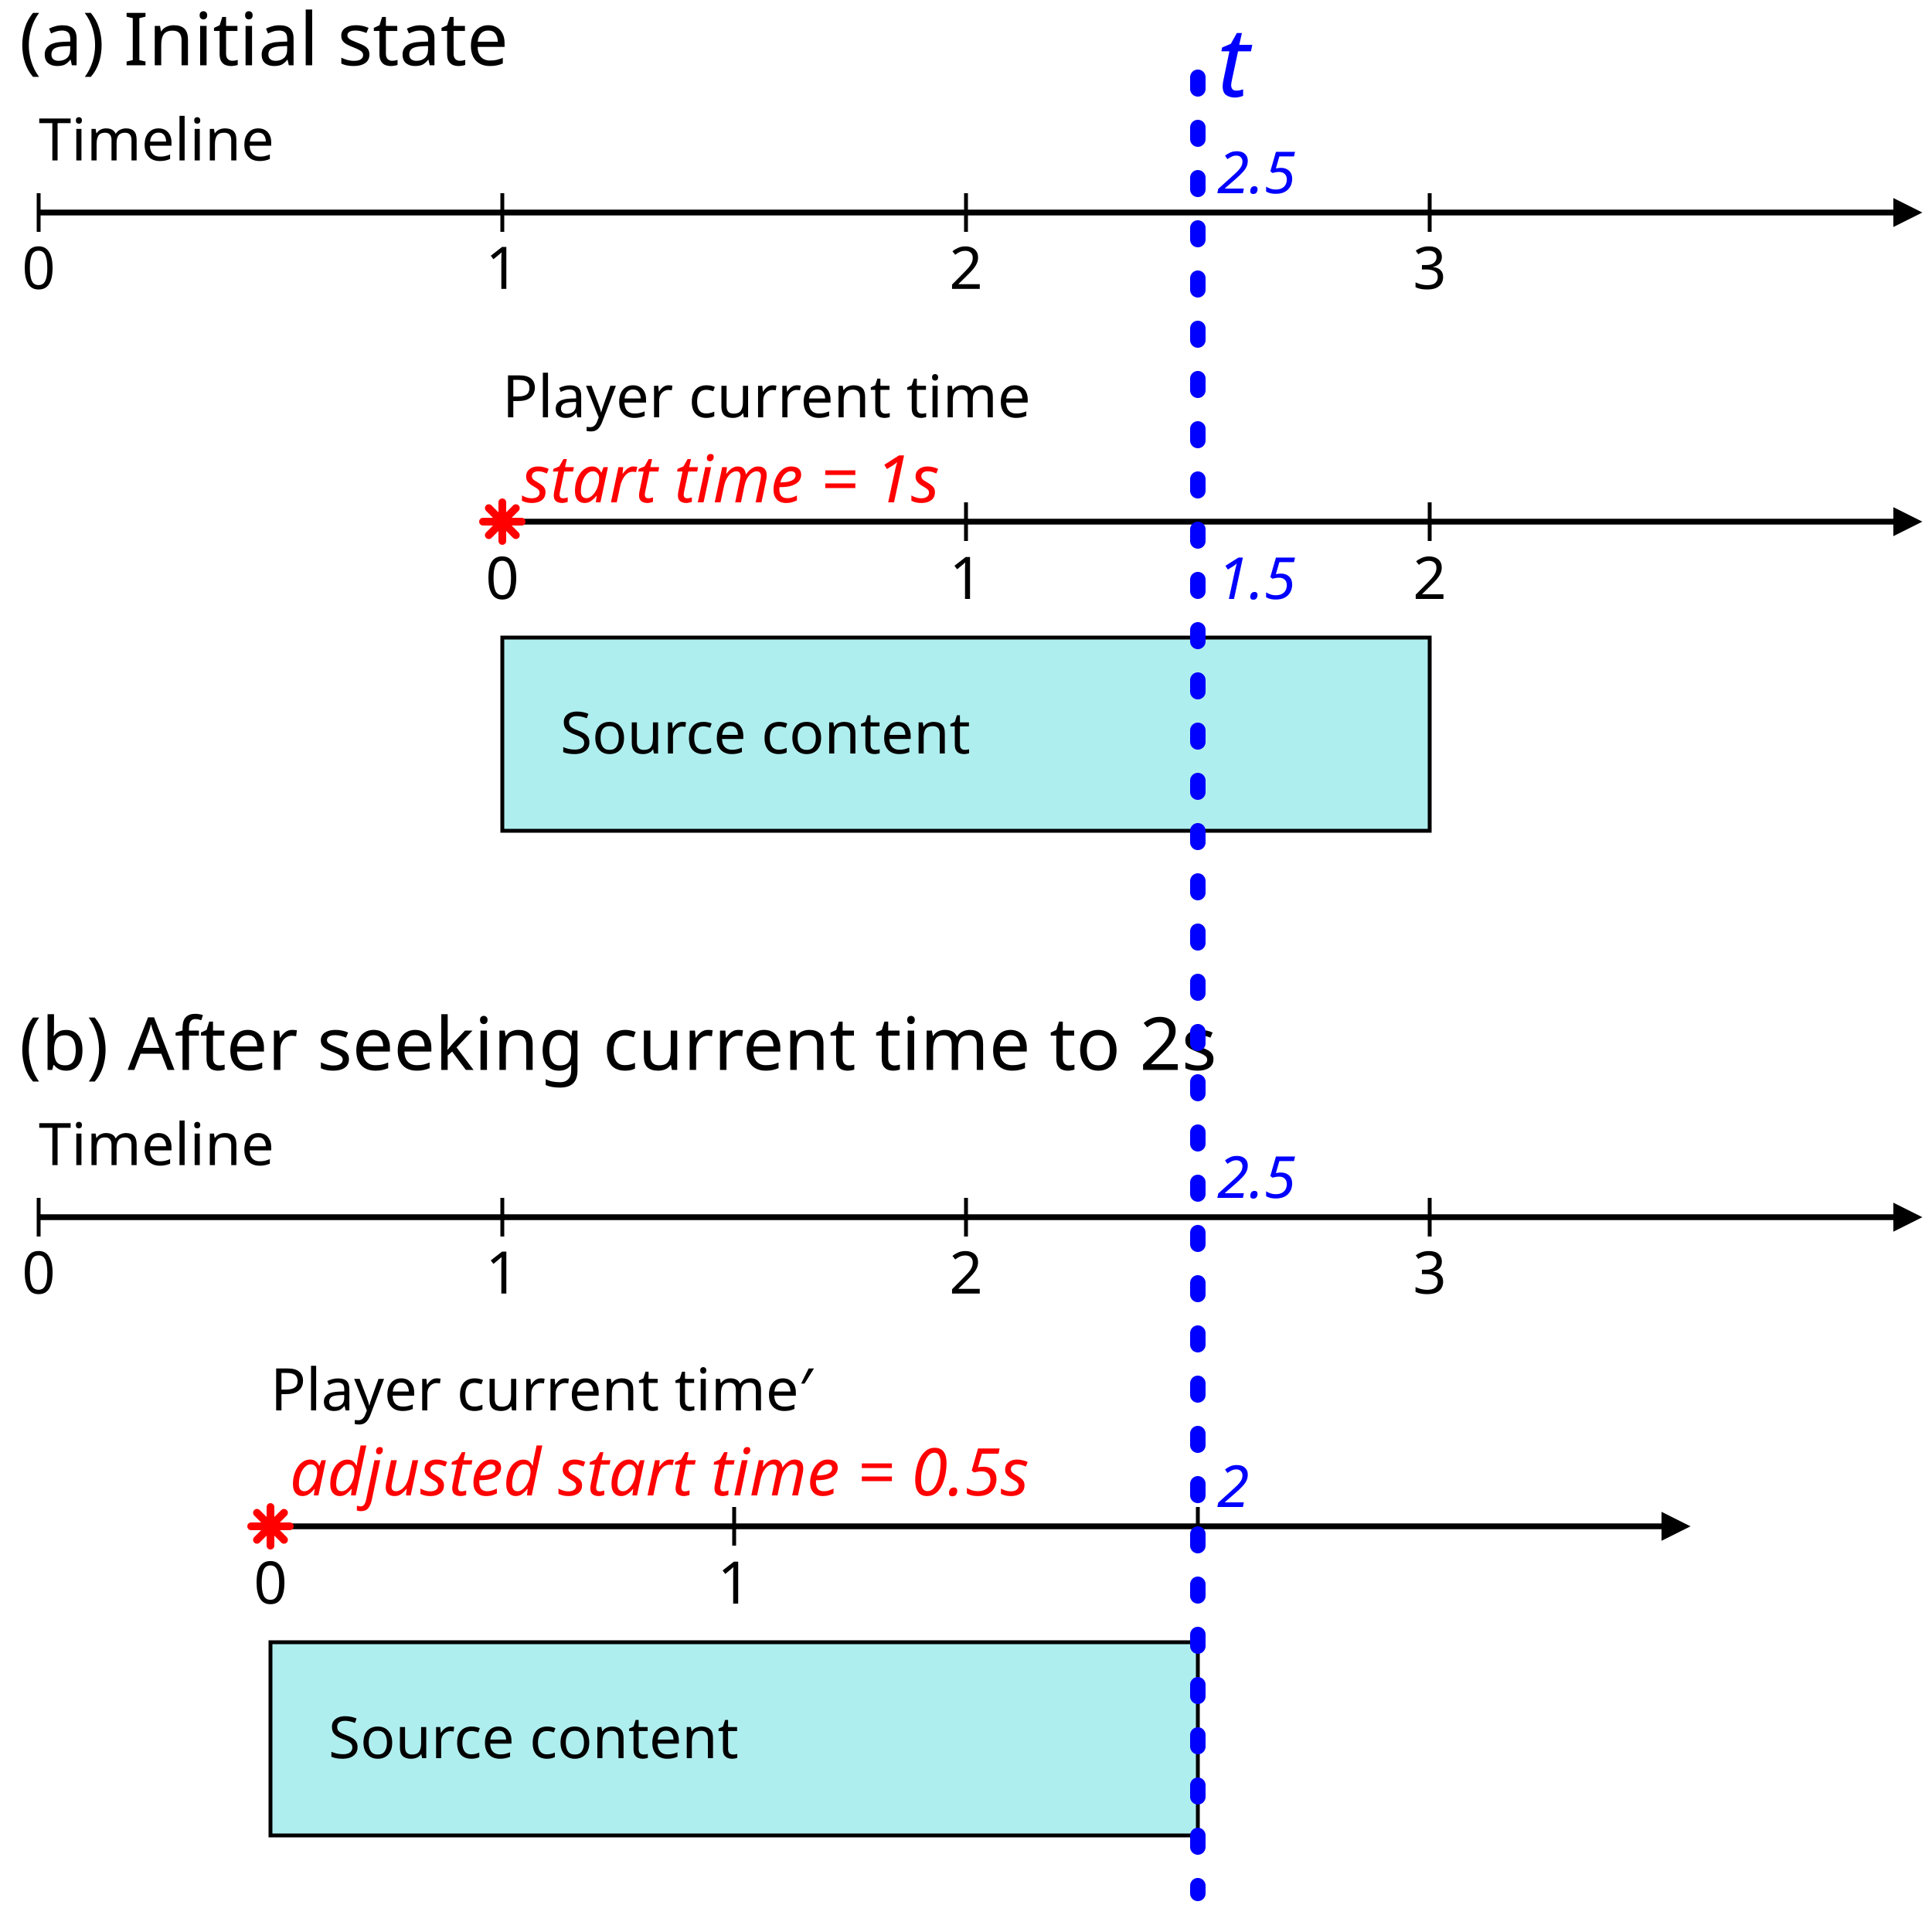
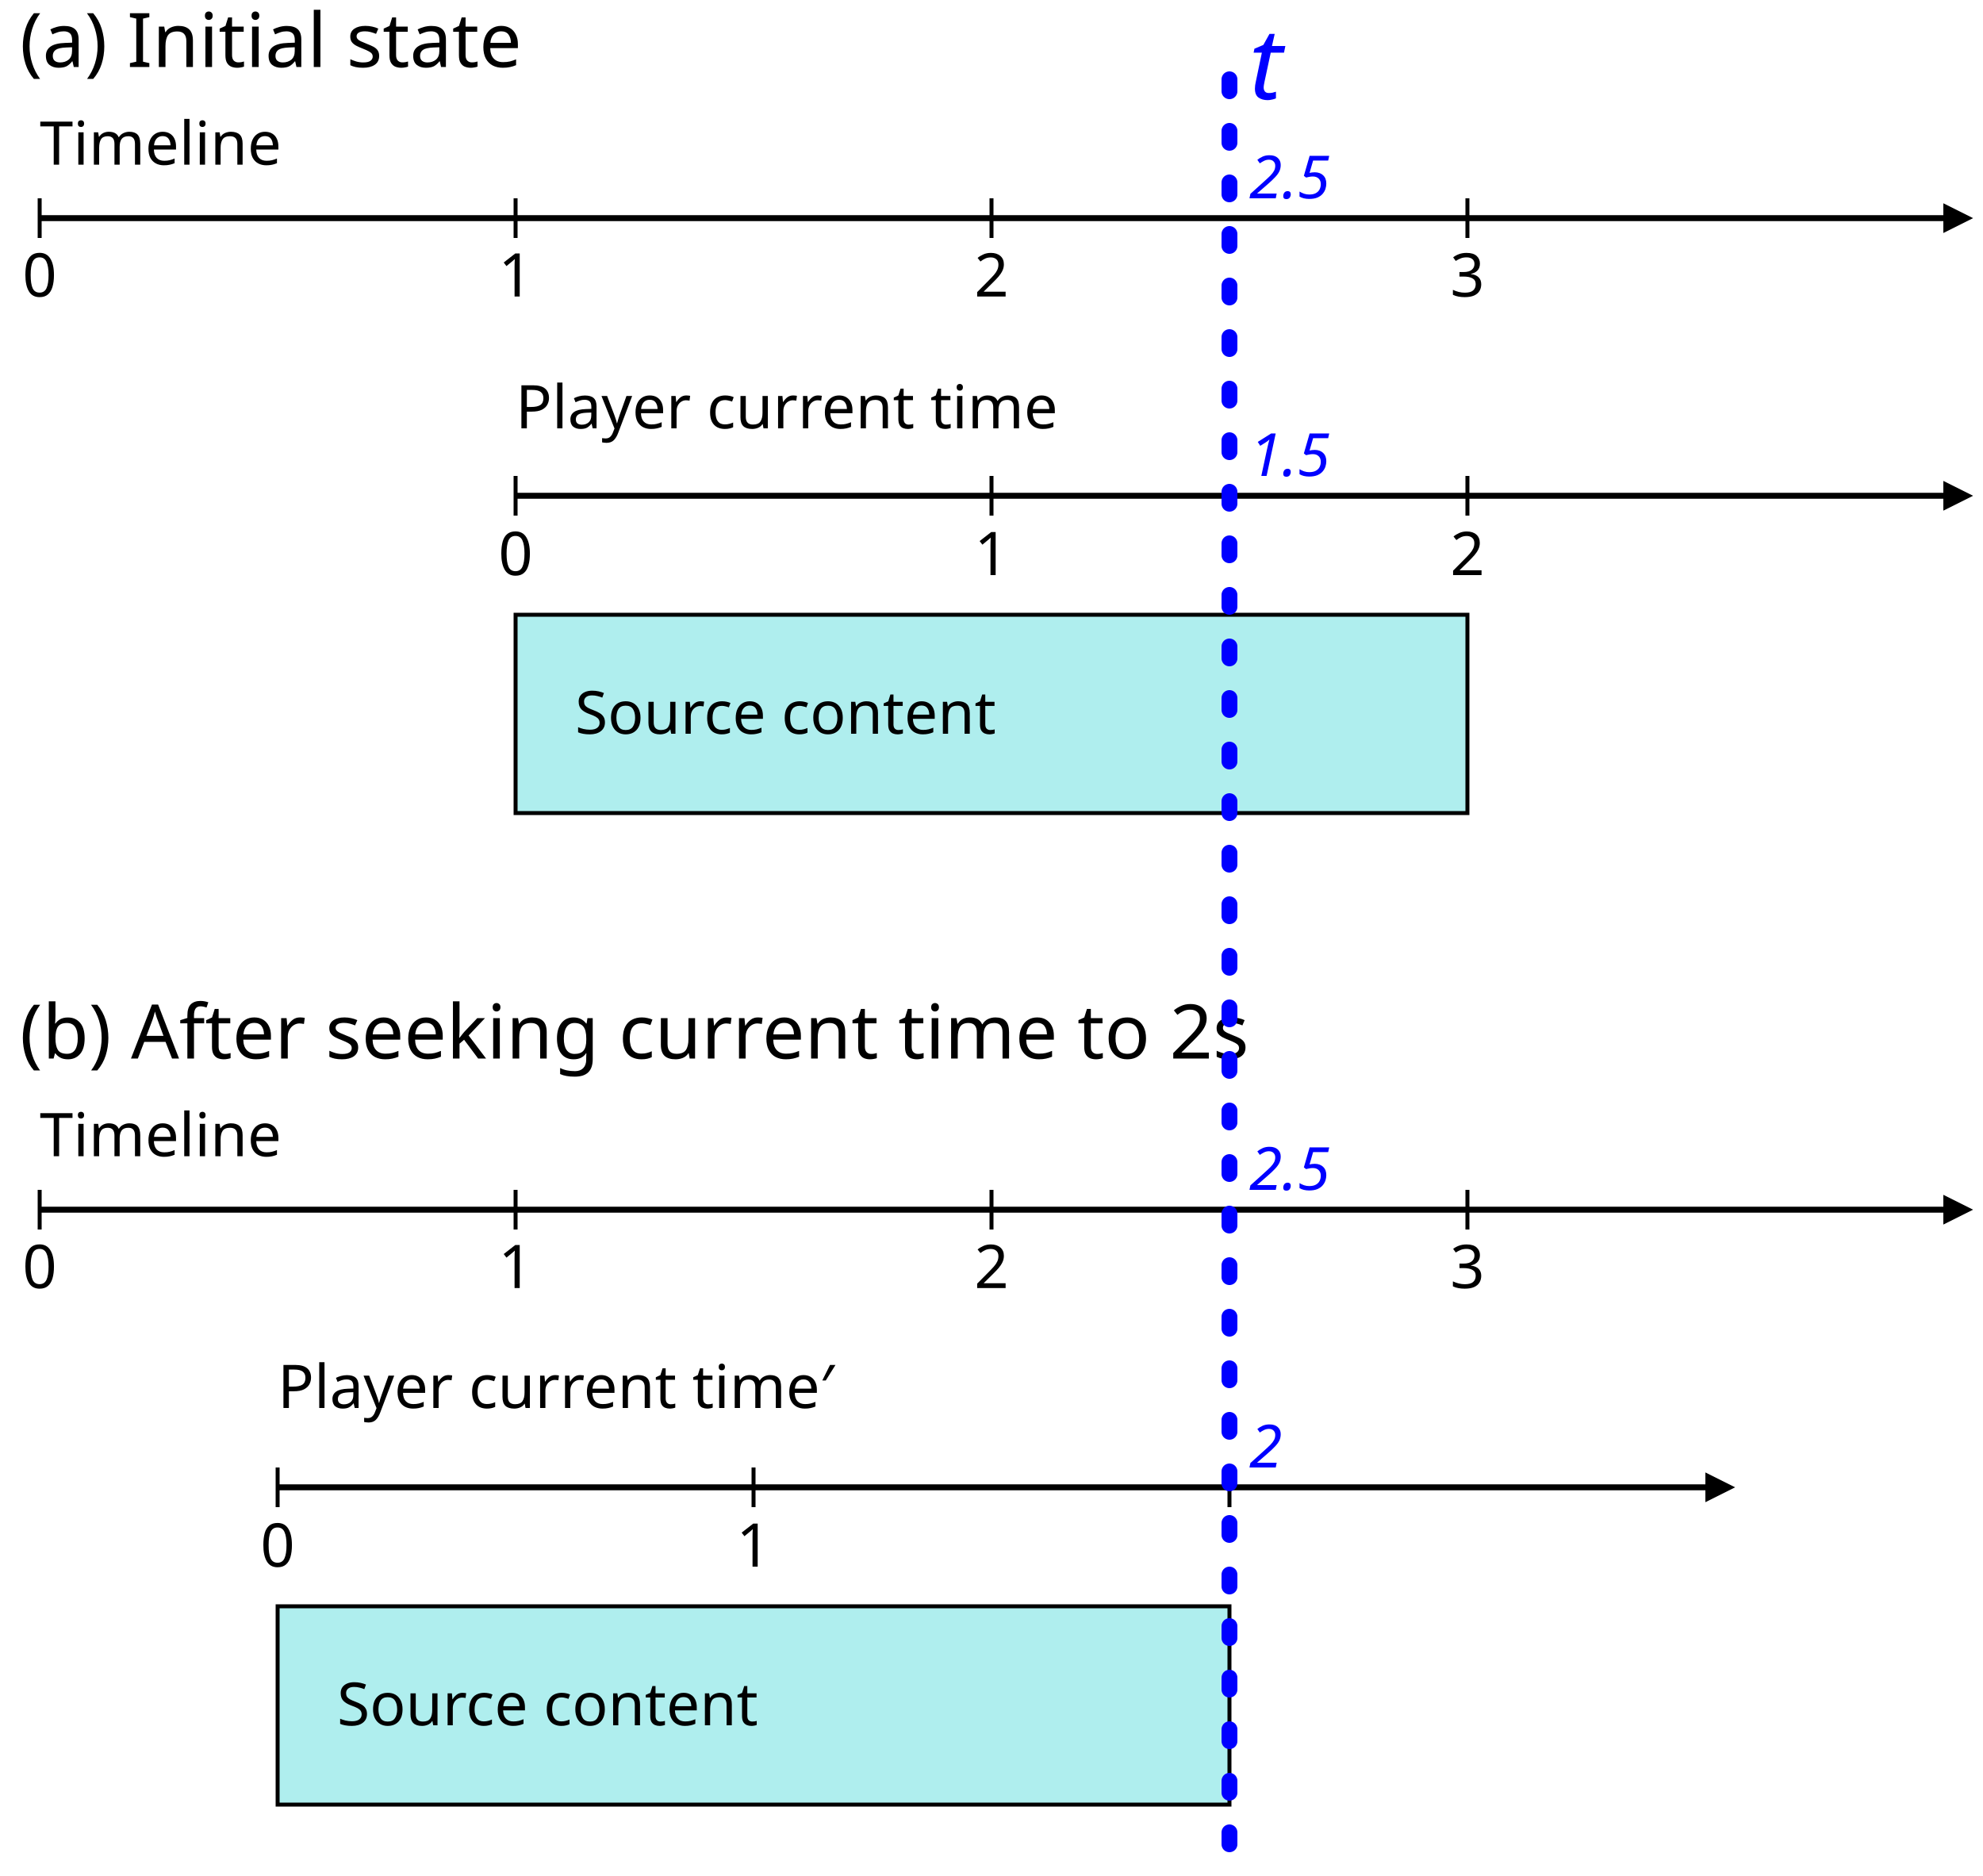
- <svg xmlns="http://www.w3.org/2000/svg" xmlns:xlink="http://www.w3.org/1999/xlink" width="100%" height="100%" viewBox="0 0 500 493">
+ <svg xmlns="http://www.w3.org/2000/svg" xmlns:xlink="http://www.w3.org/1999/xlink" width="100%" height="100%" viewBox="0 0 500 473">
  <defs>
    <style type="text/css">
    svg {
      font-size: 19px;
      font-family: sans-serif;
    }

    /*
     * Line work
     */
    .tick {
      stroke: black;
      stroke-width: 1;
      fill: none;
    }
    .arrowLine {
      stroke: black;
      stroke-width: 1.5;
      marker-end: url(#arrow);
      fill: none;
    }
    .activeSpan  {
      fill: paleturquoise;
      stroke: black;
    }
    .tLine {
      stroke: blue;
      stroke-width: 4;
      stroke-dasharray: 3 10;
      stroke-linecap: round;
    }
    .tLineLabel {
      fill: blue;
      font-size: 25px;
      font-style: italic;
    }
    .tLineNum {
      fill: blue;
      font-size: 15px;
      font-style: italic;
    }

    /* Text labels */
    .timelineLabel {
      font-size: 0.8em;
    }
    .tickLabel {
      font-size: 0.8em;
      text-anchor: middle;
    }
    .animationLabel {
      text-anchor: start;
      font-size: 15px;
    }
-     .startTimeLabel {
-       text-anchor: start;
-       font-size: 17px;
-       font-style: italic;
-       fill: red;
-     }
    </style>
    <style type="text/css">
      .blackArrowHead {
        fill: black;
        stroke: none;
      }
    </style>
    <marker id="arrow" viewBox="0 -5 10 10" orient="auto" markerWidth="5" markerHeight="5">
      <path d="M0-5l10 5l-10 5z" class="blackArrowHead" />
    </marker>
-     <style type="text/css">
-       .startTimeStar {
-         stroke: red;
-         stroke-linecap: round;
-         stroke-width: 2;
-         fill: none;
-       }
-     </style>
-     <path d="M-3.5-3.5l7 7M3.5-3.5l-7 7M0-5v10M-5 0h10" class="startTimeStar" id="star" />
    <g id="timeline">
      <text y="0.1em" class="timelineLabel">Timeline</text>
      <g transform="translate(0 15)">
        <line x2="480" class="arrowLine" />
        <path d="M0-5v10m120-10v10m120-10v10m120-10v10" class="tick" />
        <g class="tickLabel">
          <text x="0" y="1.3em">0</text>
          <text x="120" y="1.3em">1</text>
          <text x="240" y="1.3em">2</text>
          <text x="360" y="1.3em">3</text>
        </g>
      </g>
    </g>
  </defs>
  <g transform="translate(0 15)">
    <text x="5" y="0.1em">(a) Initial state</text>
    <use xlink:href="#timeline" x="10" y="25" />
-     <g transform="translate(130 120)">
+     <g transform="translate(130 110)">
      <rect y="30" width="240" height="50" class="activeSpan" />
      <path d="M0 0h360" class="arrowLine" />
      <path d="M0-5v10m120-10v10m120-10v10" class="tick" />
-       <text y="-27" class="timelineLabel">Player current time</text>
+       <text y="-17" class="timelineLabel">Player current time</text>
      <g transform="translate(0 20)" class="tickLabel">
        <text x="0">0</text>
        <text x="120">1</text>
        <text x="240">2</text>
      </g>
-       <use xlink:href="#star" />
-       <text x="5" y="-5" class="startTimeLabel">start time = 1s</text>
      <text x="15" y="60" class="animationLabel">Source content</text>
    </g>
  </g>
-   <g transform="translate(0 275)">
+   <g transform="translate(0 265)">
    <text x="5" y="0.1em">(b) After seeking current time to 2s</text>
    <use xlink:href="#timeline" x="10" y="25" />
-     <g transform="translate(70 120)">
+     <g transform="translate(70 110)">
      <rect y="30" width="240" height="50" class="activeSpan" />
      <path d="M0 0h360" class="arrowLine" />
      <path d="M0-5v10m120-10v10m120-10v10" class="tick" />
-       <text y="-30" class="timelineLabel">Player current time′</text>
+       <text y="-20" class="timelineLabel">Player current time′</text>
      <g transform="translate(0 20)" class="tickLabel">
        <text x="0">0</text>
        <text x="120">1</text>
      </g>
-       <use x="0" xlink:href="#star" />
-       <text x="5" y="-8" class="startTimeLabel">adjusted start time = 0.5s</text>
      <text x="15" y="60" class="animationLabel">Source content</text>
    </g>
  </g>
  <g transform="translate(310 20)">
-     <path d="M0 0v470" class="tLine" />
+     <path d="M0 0v450" class="tLine" />
    <text x="5" y="5" class="tLineLabel">t</text>
    <text x="5" y="30" class="tLineNum">2.5</text>
-     <text x="5" y="135" class="tLineNum">1.5</text>
-     <text x="5" y="290" class="tLineNum">2.5</text>
-     <text x="5" y="370" class="tLineNum">2</text>
+     <text x="5" y="100" class="tLineNum">1.5</text>
+     <text x="5" y="280" class="tLineNum">2.5</text>
+     <text x="5" y="350" class="tLineNum">2</text>
  </g>
</svg>
